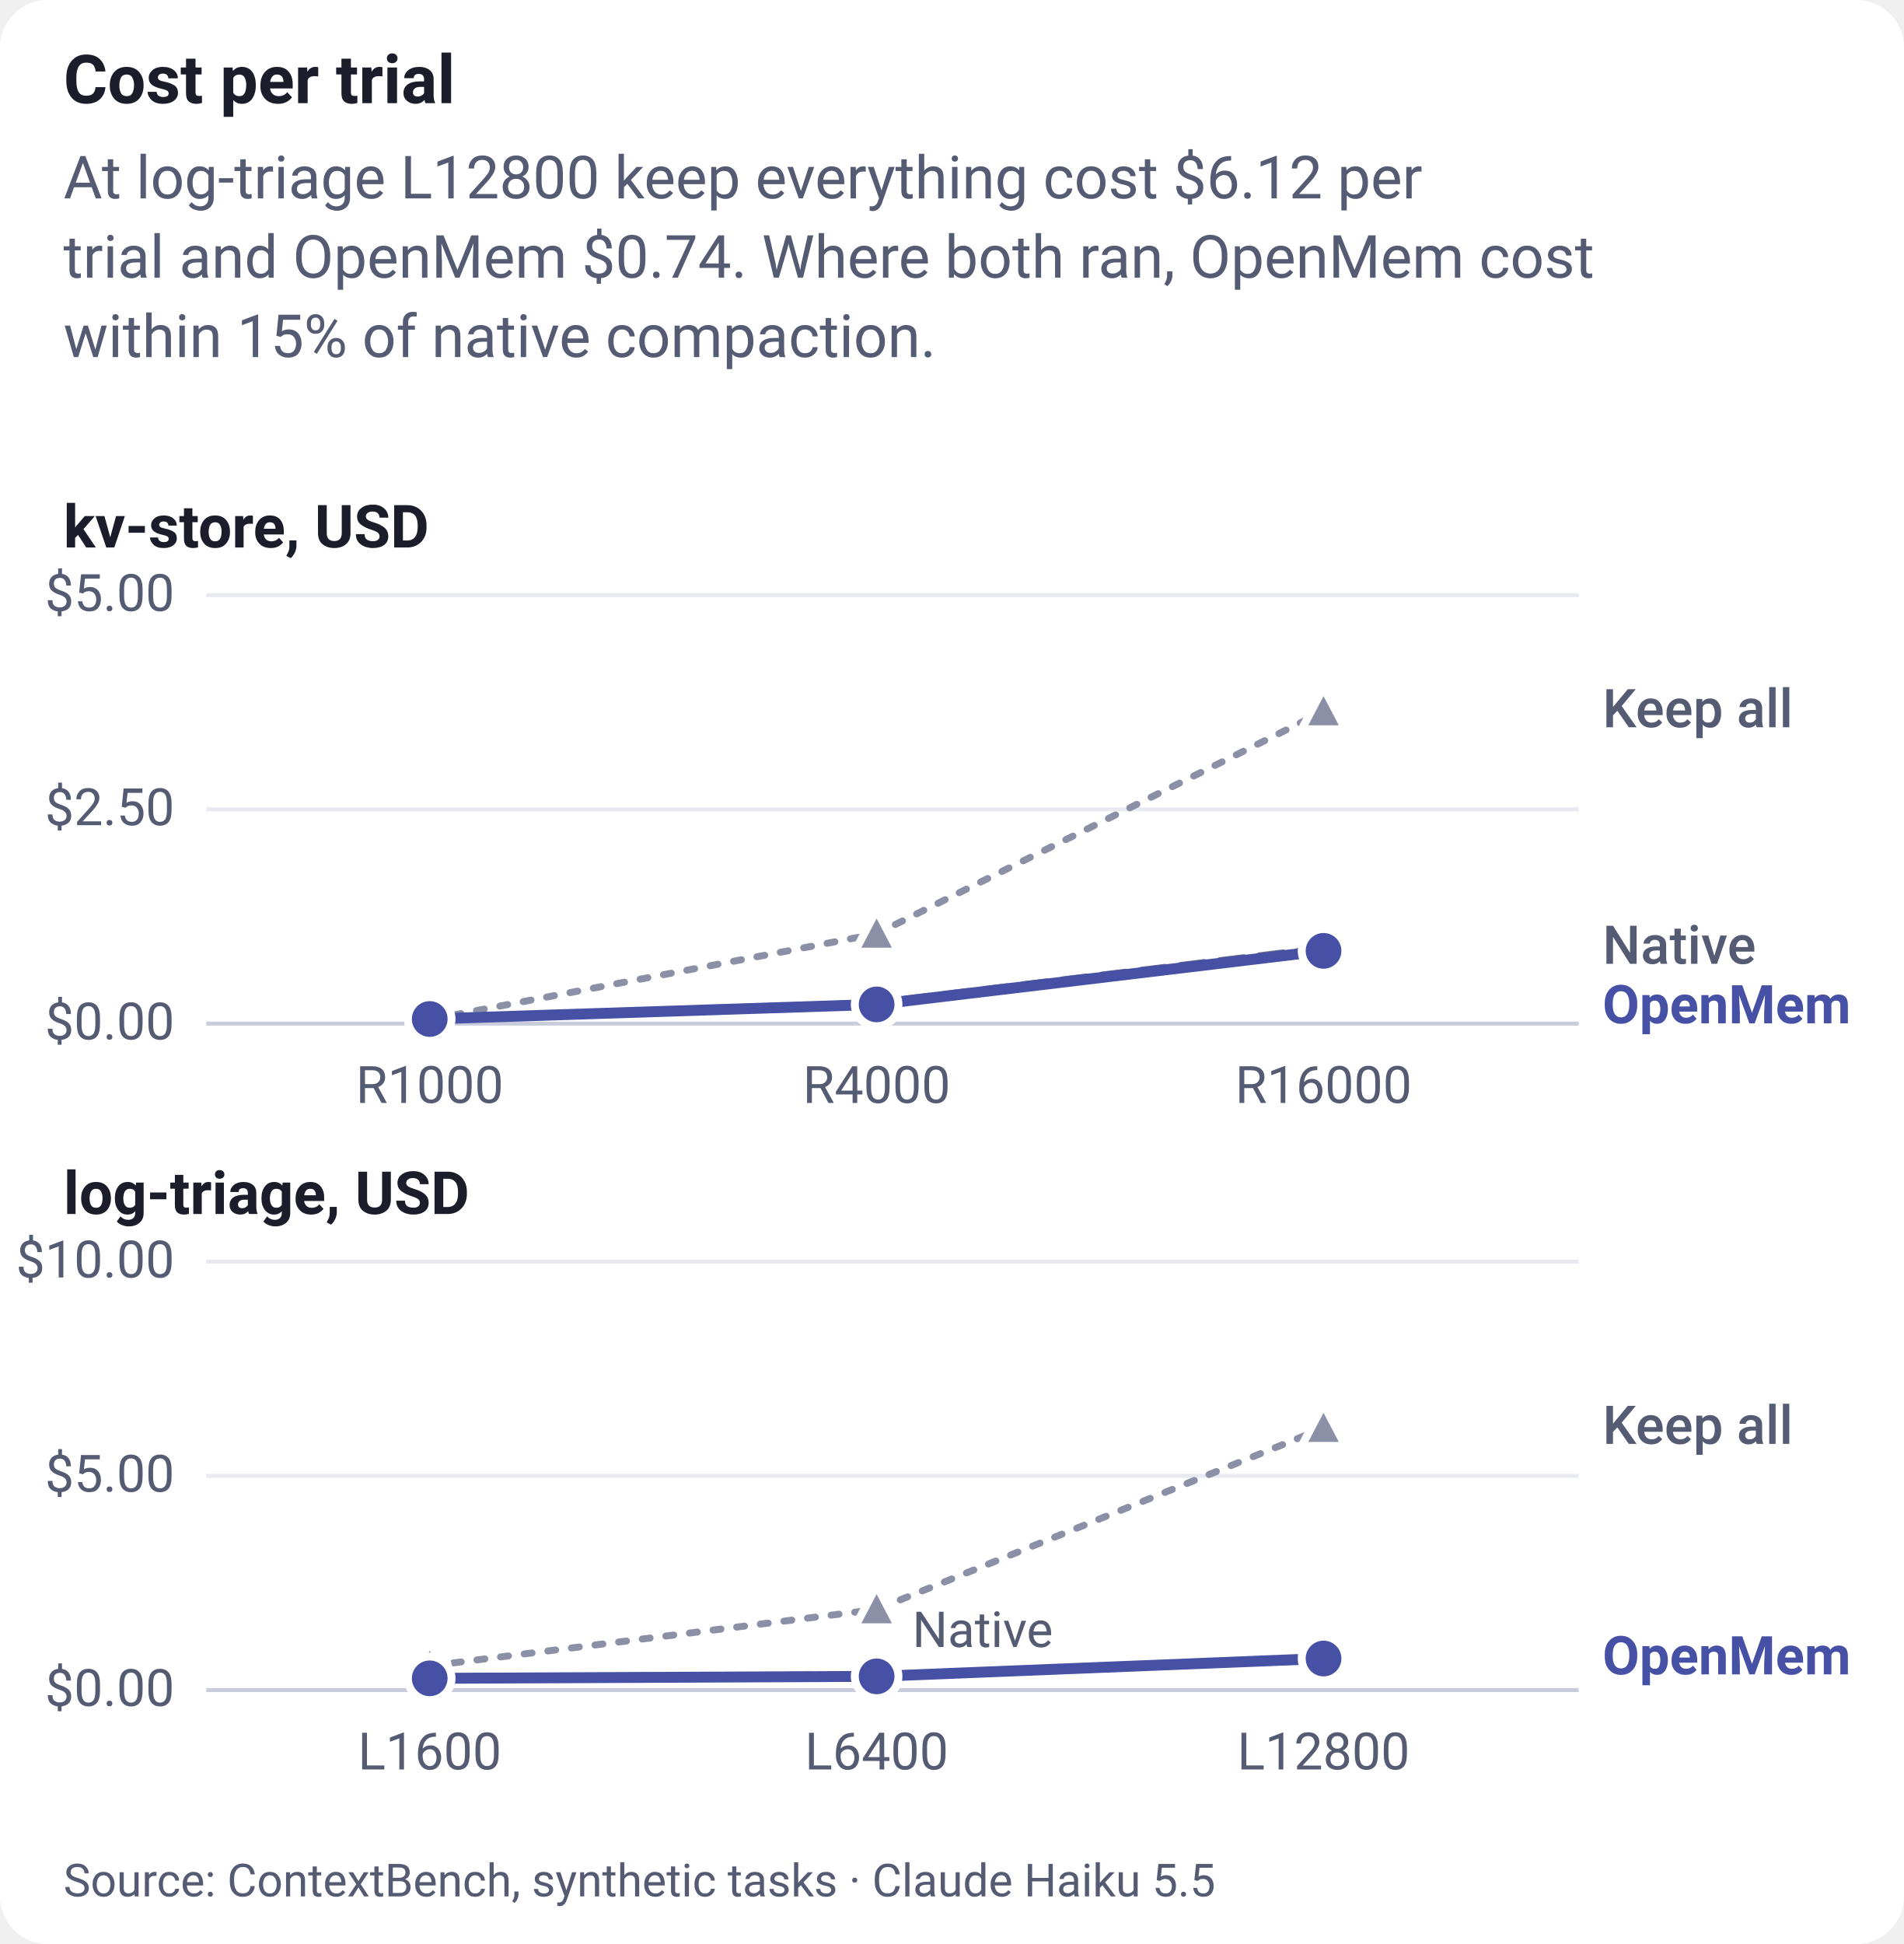
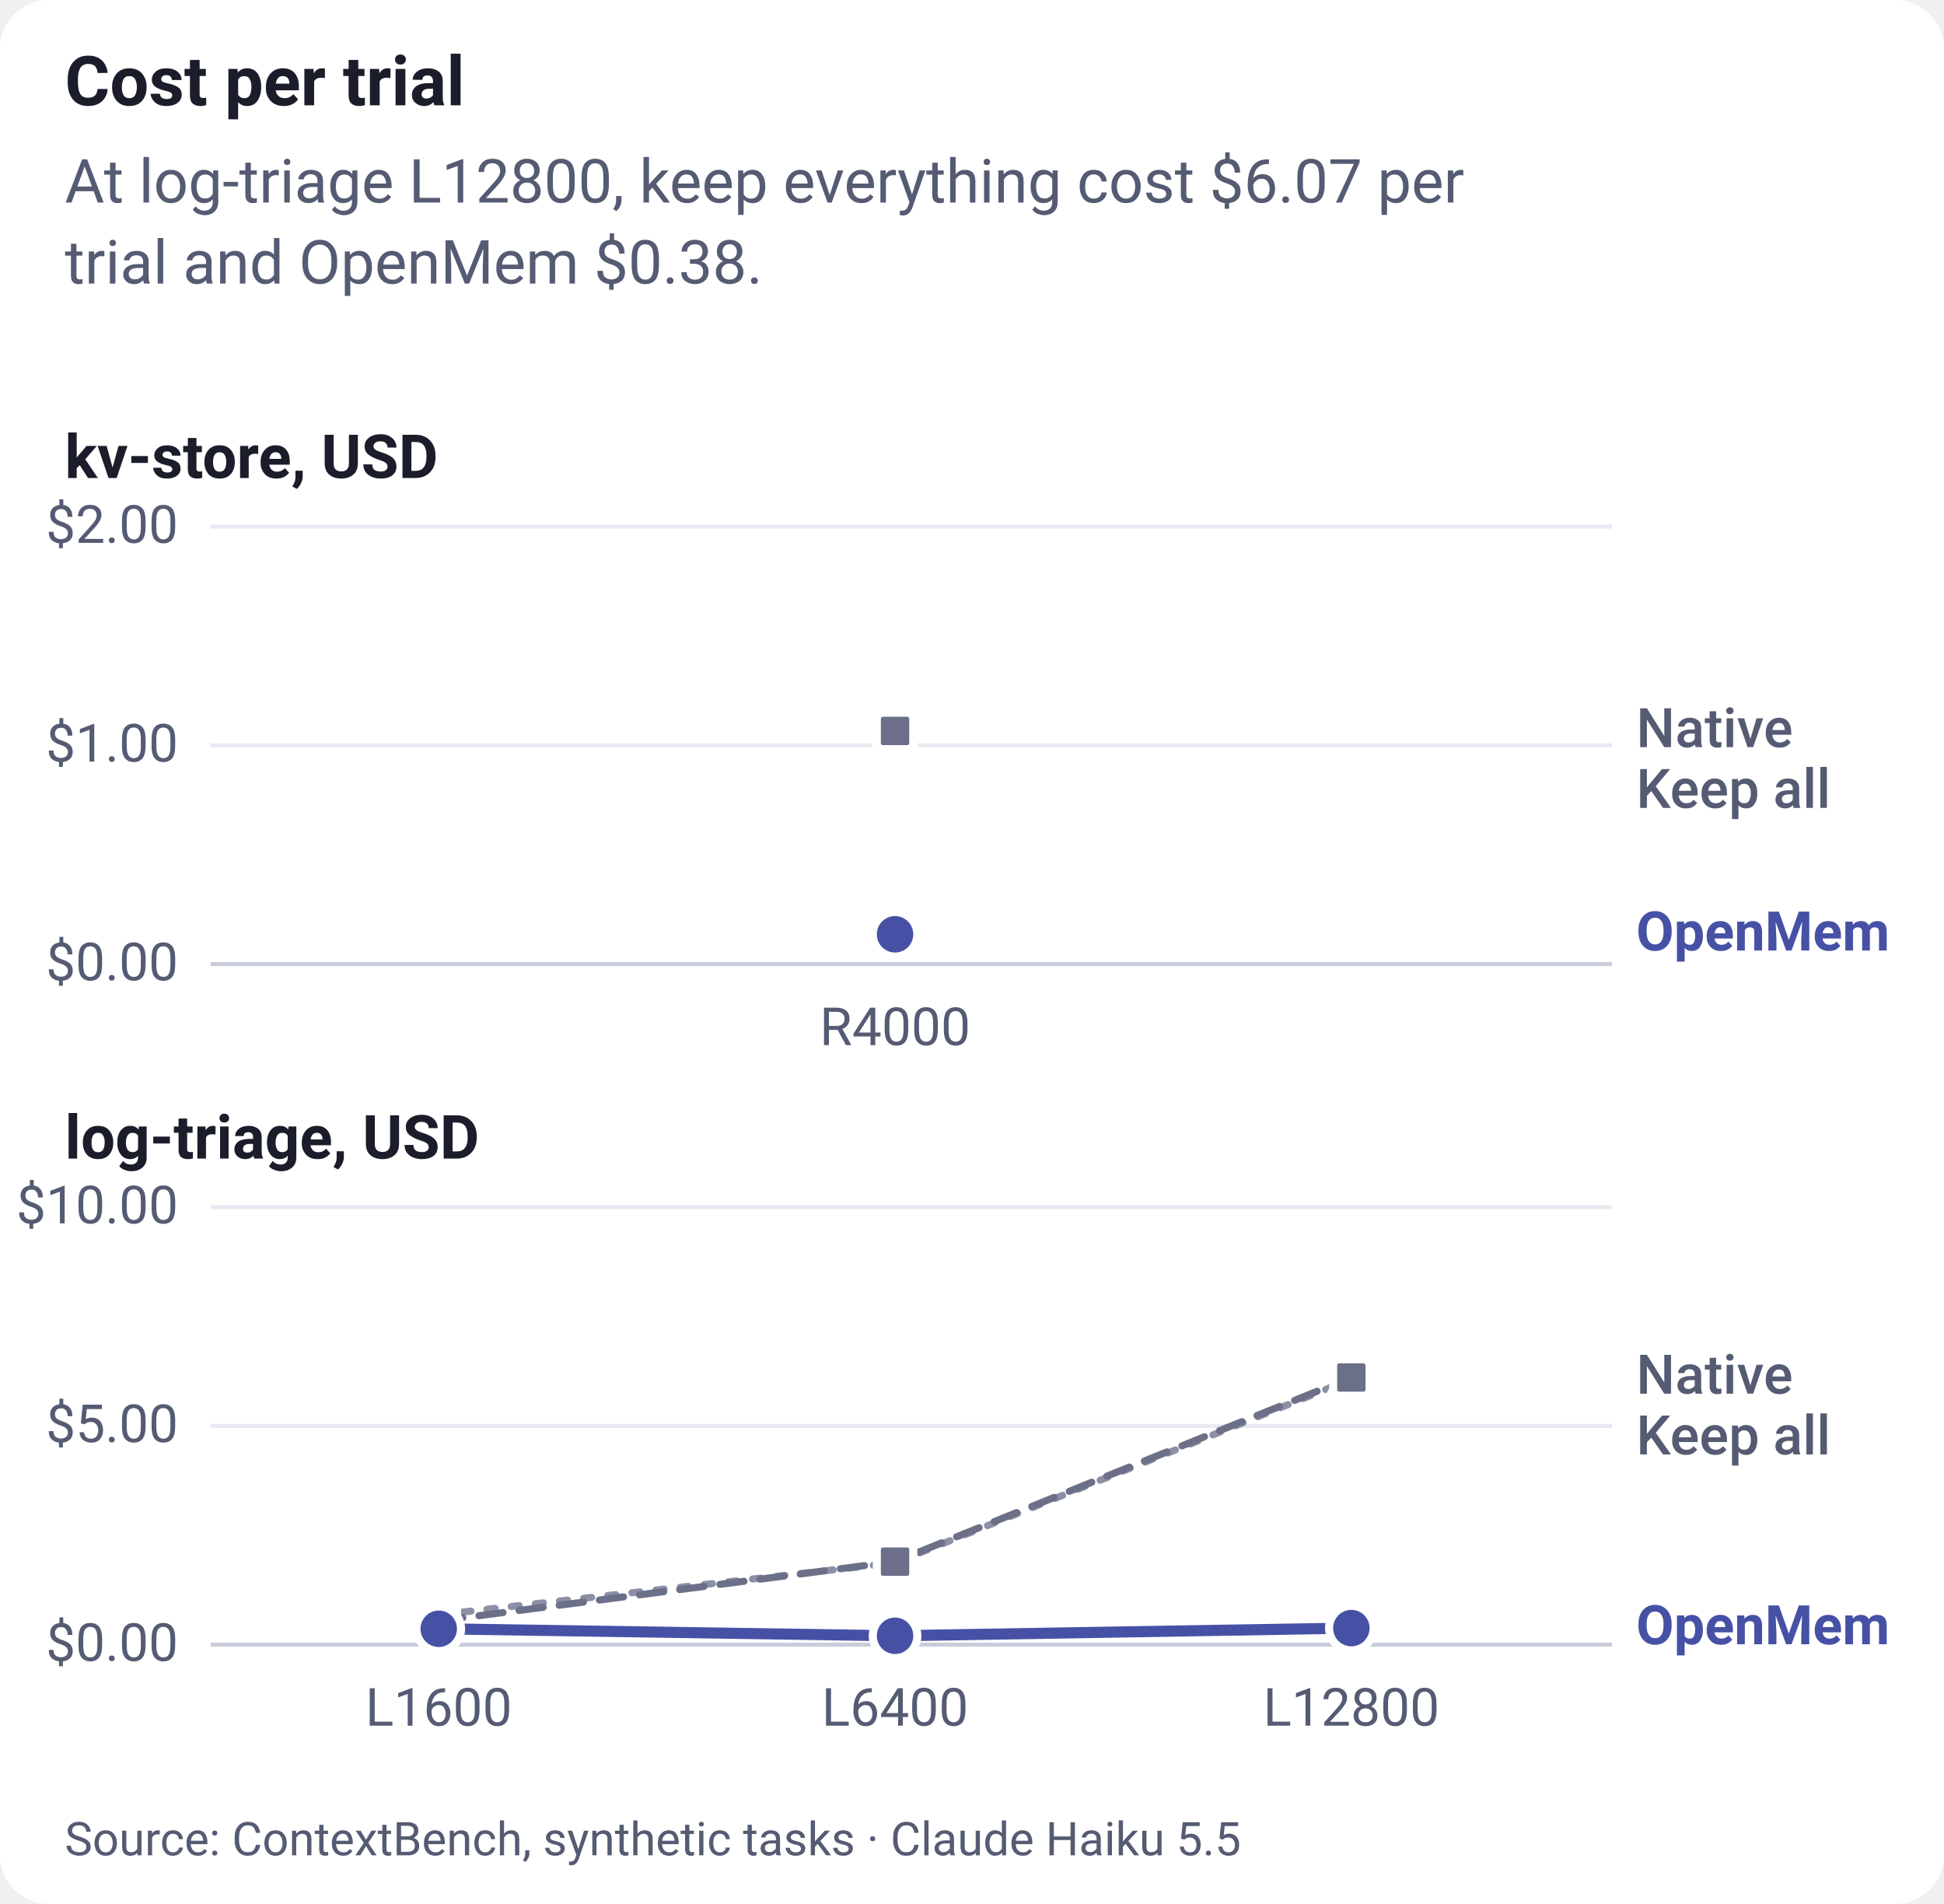
- <svg xmlns="http://www.w3.org/2000/svg" viewBox="0 0 480 490" width="480" height="490" role="img" aria-label="Cost per trial" font-family="'DM Sans', system-ui, -apple-system, 'Segoe UI', Roboto, sans-serif">
-   <rect width="480" height="490" rx="12" fill="#ffffff" />
+ <svg xmlns="http://www.w3.org/2000/svg" viewBox="0 0 480 470" width="480" height="470" role="img" aria-label="Cost per trial" font-family="'DM Sans', system-ui, -apple-system, 'Segoe UI', Roboto, sans-serif">
+   <rect width="480" height="470" rx="12" fill="#ffffff" />
  <text x="16" y="26" font-size="17" font-weight="700" fill="#1b1d2a">Cost per trial</text>
-   <text x="16" y="50" font-size="15" fill="#555b72">At log-triage L12800 keep everything cost $6.12 per</text>
-   <text x="16" y="70" font-size="15" fill="#555b72">trial and OpenMem $0.74. Where both ran, OpenMem cost</text>
-   <text x="16" y="90" font-size="15" fill="#555b72">within 15% of native compaction.</text>
-   <text x="16" y="138" font-size="15" font-weight="700" fill="#1b1d2a">kv-store, USD</text>
-   <line x1="52" x2="398" y1="258" y2="258" stroke="#c9ccda" stroke-width="1" />
-   <text x="44" y="262" font-size="13" text-anchor="end" fill="#555b72">$0.00</text>
-   <line x1="52" x2="398" y1="204" y2="204" stroke="#e8e9f1" stroke-width="1" />
-   <text x="44" y="208" font-size="13" text-anchor="end" fill="#555b72">$2.50</text>
-   <line x1="52" x2="398" y1="150" y2="150" stroke="#e8e9f1" stroke-width="1" />
-   <text x="44" y="154" font-size="13" text-anchor="end" fill="#555b72">$5.00</text>
-   <text x="108.333" y="278" font-size="13" text-anchor="middle" fill="#555b72">R1000</text>
-   <text x="221" y="278" font-size="13" text-anchor="middle" fill="#555b72">R4000</text>
-   <text x="333.667" y="278" font-size="13" text-anchor="middle" fill="#555b72">R16000</text>
-   <polyline points="108.333,256.982 221,235.372 333.667,179.311" fill="none" stroke="#8b90a6" stroke-width="1.75" stroke-dasharray="2 4" stroke-linecap="round" stroke-linejoin="round" />
-   <path d="M108.333 250.982 L113.833 261.482 L102.833 261.482 Z" fill="#8b90a6" stroke="#ffffff" stroke-width="2" />
-   <path d="M221 229.372 L226.5 239.872 L215.5 239.872 Z" fill="#8b90a6" stroke="#ffffff" stroke-width="2" />
-   <path d="M333.667 173.311 L339.167 183.811 L328.167 183.811 Z" fill="#8b90a6" stroke="#ffffff" stroke-width="2" />
-   <polyline points="108.333,256.996 221,252.732 333.667,238.936" fill="none" stroke="#6b7088" stroke-width="1.75" stroke-dasharray="6 4" stroke-linecap="round" stroke-linejoin="round" />
-   <rect x="103.833" y="252.496" width="9" height="9" rx="1.5" fill="#6b7088" stroke="#ffffff" stroke-width="2" />
-   <rect x="216.5" y="248.232" width="9" height="9" rx="1.5" fill="#6b7088" stroke="#ffffff" stroke-width="2" />
-   <rect x="329.167" y="234.436" width="9" height="9" rx="1.5" fill="#6b7088" stroke="#ffffff" stroke-width="2" />
-   <polyline points="108.333,256.846 221,253.17 333.667,239.671" fill="none" stroke="#4651a6" stroke-width="2.75" stroke-linecap="round" stroke-linejoin="round" />
-   <circle cx="108.333" cy="256.846" r="5.5" fill="#4651a6" stroke="#ffffff" stroke-width="2" />
-   <circle cx="221" cy="253.17" r="5.5" fill="#4651a6" stroke="#ffffff" stroke-width="2" />
-   <circle cx="333.667" cy="239.671" r="5.5" fill="#4651a6" stroke="#ffffff" stroke-width="2" />
-   <text x="404" y="183.311" font-size="13.5" font-weight="500" fill="#555b72">Keep all</text>
-   <text x="404" y="242.936" font-size="13.5" font-weight="500" fill="#555b72">Native</text>
-   <text x="404" y="257.936" font-size="13.5" font-weight="700" fill="#4651a6">OpenMem</text>
-   <text x="16" y="306" font-size="15" font-weight="700" fill="#1b1d2a">log-triage, USD</text>
-   <line x1="52" x2="398" y1="426" y2="426" stroke="#c9ccda" stroke-width="1" />
-   <text x="44" y="430" font-size="13" text-anchor="end" fill="#555b72">$0.00</text>
-   <line x1="52" x2="398" y1="372" y2="372" stroke="#e8e9f1" stroke-width="1" />
-   <text x="44" y="376" font-size="13" text-anchor="end" fill="#555b72">$5.00</text>
-   <line x1="52" x2="398" y1="318" y2="318" stroke="#e8e9f1" stroke-width="1" />
-   <text x="44" y="322" font-size="13" text-anchor="end" fill="#555b72">$10.00</text>
-   <text x="108.333" y="446" font-size="13" text-anchor="middle" fill="#555b72">L1600</text>
-   <text x="221" y="446" font-size="13" text-anchor="middle" fill="#555b72">L6400</text>
-   <text x="333.667" y="446" font-size="13" text-anchor="middle" fill="#555b72">L12800</text>
-   <polyline points="108.333,419.897 221,405.665 333.667,359.95" fill="none" stroke="#8b90a6" stroke-width="1.75" stroke-dasharray="2 4" stroke-linecap="round" stroke-linejoin="round" />
-   <path d="M108.333 413.897 L113.833 424.397 L102.833 424.397 Z" fill="#8b90a6" stroke="#ffffff" stroke-width="2" />
-   <path d="M221 399.665 L226.5 410.165 L215.5 410.165 Z" fill="#8b90a6" stroke="#ffffff" stroke-width="2" />
-   <path d="M333.667 353.95 L339.167 364.45 L328.167 364.45 Z" fill="#8b90a6" stroke="#ffffff" stroke-width="2" />
-   <polyline points="108.333,422.663 221,422.138" fill="none" stroke="#6b7088" stroke-width="1.75" stroke-dasharray="6 4" stroke-linecap="round" stroke-linejoin="round" />
-   <rect x="103.833" y="418.163" width="9" height="9" rx="1.5" fill="#6b7088" stroke="#ffffff" stroke-width="2" />
-   <rect x="216.5" y="417.638" width="9" height="9" rx="1.5" fill="#6b7088" stroke="#ffffff" stroke-width="2" />
-   <polyline points="108.333,423.039 221,422.539 333.667,418.041" fill="none" stroke="#4651a6" stroke-width="2.75" stroke-linecap="round" stroke-linejoin="round" />
-   <circle cx="108.333" cy="423.039" r="5.5" fill="#4651a6" stroke="#ffffff" stroke-width="2" />
-   <circle cx="221" cy="422.539" r="5.5" fill="#4651a6" stroke="#ffffff" stroke-width="2" />
-   <circle cx="333.667" cy="418.041" r="5.5" fill="#4651a6" stroke="#ffffff" stroke-width="2" />
-   <text x="404" y="363.95" font-size="13.5" font-weight="500" fill="#555b72">Keep all</text>
-   <text x="404" y="422.041" font-size="13.5" font-weight="700" fill="#4651a6">OpenMem</text>
-   <text x="230" y="415.138" font-size="12.5" fill="#555b72" stroke="#ffffff" stroke-width="3" paint-order="stroke">Native</text>
-   <text x="16" y="478" font-size="11.5" fill="#555b72">Source: ContextBench, synthetic tasks · Claude Haiku 5.5</text>
+   <text x="16" y="50" font-size="15" fill="#555b72">At log-triage L12800, keep everything cost $6.07 per</text>
+   <text x="16" y="70" font-size="15" fill="#555b72">trial and OpenMem $0.38.</text>
+   <text x="16" y="118" font-size="15" font-weight="700" fill="#1b1d2a">kv-store, USD</text>
+   <line x1="52" x2="398" y1="238" y2="238" stroke="#c9ccda" stroke-width="1" />
+   <text x="44" y="242" font-size="13" text-anchor="end" fill="#555b72">$0.00</text>
+   <line x1="52" x2="398" y1="184" y2="184" stroke="#e8e9f1" stroke-width="1" />
+   <text x="44" y="188" font-size="13" text-anchor="end" fill="#555b72">$1.00</text>
+   <line x1="52" x2="398" y1="130" y2="130" stroke="#e8e9f1" stroke-width="1" />
+   <text x="44" y="134" font-size="13" text-anchor="end" fill="#555b72">$2.00</text>
+   <text x="221" y="258" font-size="13" text-anchor="middle" fill="#555b72">R4000</text>
+   <path d="M221 175.4 L226.5 185.9 L215.5 185.9 Z" fill="#8b90a6" stroke="#ffffff" stroke-width="2" />
+   <rect x="216.5" y="175.941" width="9" height="9" rx="1.5" fill="#6b7088" stroke="#ffffff" stroke-width="2" />
+   <circle cx="221" cy="230.636" r="5.5" fill="#4651a6" stroke="#ffffff" stroke-width="2" />
+   <text x="404" y="184.441" font-size="13.5" font-weight="500" fill="#555b72">Native</text>
+   <text x="404" y="199.441" font-size="13.5" font-weight="500" fill="#555b72">Keep all</text>
+   <text x="404" y="234.636" font-size="13.5" font-weight="700" fill="#4651a6">OpenMem</text>
+   <text x="16" y="286" font-size="15" font-weight="700" fill="#1b1d2a">log-triage, USD</text>
+   <line x1="52" x2="398" y1="406" y2="406" stroke="#c9ccda" stroke-width="1" />
+   <text x="44" y="410" font-size="13" text-anchor="end" fill="#555b72">$0.00</text>
+   <line x1="52" x2="398" y1="352" y2="352" stroke="#e8e9f1" stroke-width="1" />
+   <text x="44" y="356" font-size="13" text-anchor="end" fill="#555b72">$5.00</text>
+   <line x1="52" x2="398" y1="298" y2="298" stroke="#e8e9f1" stroke-width="1" />
+   <text x="44" y="302" font-size="13" text-anchor="end" fill="#555b72">$10.00</text>
+   <text x="108.333" y="426" font-size="13" text-anchor="middle" fill="#555b72">L1600</text>
+   <text x="221" y="426" font-size="13" text-anchor="middle" fill="#555b72">L6400</text>
+   <text x="333.667" y="426" font-size="13" text-anchor="middle" fill="#555b72">L12800</text>
+   <polyline points="108.333,398.62 221,385.79 333.667,340.451" fill="none" stroke="#8b90a6" stroke-width="1.75" stroke-dasharray="2 4" stroke-linecap="round" stroke-linejoin="round" />
+   <path d="M108.333 392.62 L113.833 403.12 L102.833 403.12 Z" fill="#8b90a6" stroke="#ffffff" stroke-width="2" />
+   <path d="M221 379.79 L226.5 390.29 L215.5 390.29 Z" fill="#8b90a6" stroke="#ffffff" stroke-width="2" />
+   <path d="M333.667 334.451 L339.167 344.951 L328.167 344.951 Z" fill="#8b90a6" stroke="#ffffff" stroke-width="2" />
+   <polyline points="108.333,400.131 221,385.502 333.667,340.04" fill="none" stroke="#6b7088" stroke-width="1.75" stroke-dasharray="6 4" stroke-linecap="round" stroke-linejoin="round" />
+   <rect x="103.833" y="395.631" width="9" height="9" rx="1.5" fill="#6b7088" stroke="#ffffff" stroke-width="2" />
+   <rect x="216.5" y="381.002" width="9" height="9" rx="1.5" fill="#6b7088" stroke="#ffffff" stroke-width="2" />
+   <rect x="329.167" y="335.54" width="9" height="9" rx="1.5" fill="#6b7088" stroke="#ffffff" stroke-width="2" />
+   <polyline points="108.333,402.075 221,403.806 333.667,401.907" fill="none" stroke="#4651a6" stroke-width="2.75" stroke-linecap="round" stroke-linejoin="round" />
+   <circle cx="108.333" cy="402.075" r="5.5" fill="#4651a6" stroke="#ffffff" stroke-width="2" />
+   <circle cx="221" cy="403.806" r="5.5" fill="#4651a6" stroke="#ffffff" stroke-width="2" />
+   <circle cx="333.667" cy="401.907" r="5.5" fill="#4651a6" stroke="#ffffff" stroke-width="2" />
+   <text x="404" y="344.04" font-size="13.5" font-weight="500" fill="#555b72">Native</text>
+   <text x="404" y="359.04" font-size="13.5" font-weight="500" fill="#555b72">Keep all</text>
+   <text x="404" y="405.907" font-size="13.5" font-weight="700" fill="#4651a6">OpenMem</text>
+   <text x="16" y="458" font-size="11.5" fill="#555b72">Source: ContextBench, synthetic tasks · Claude Haiku 5.5</text>
</svg>
